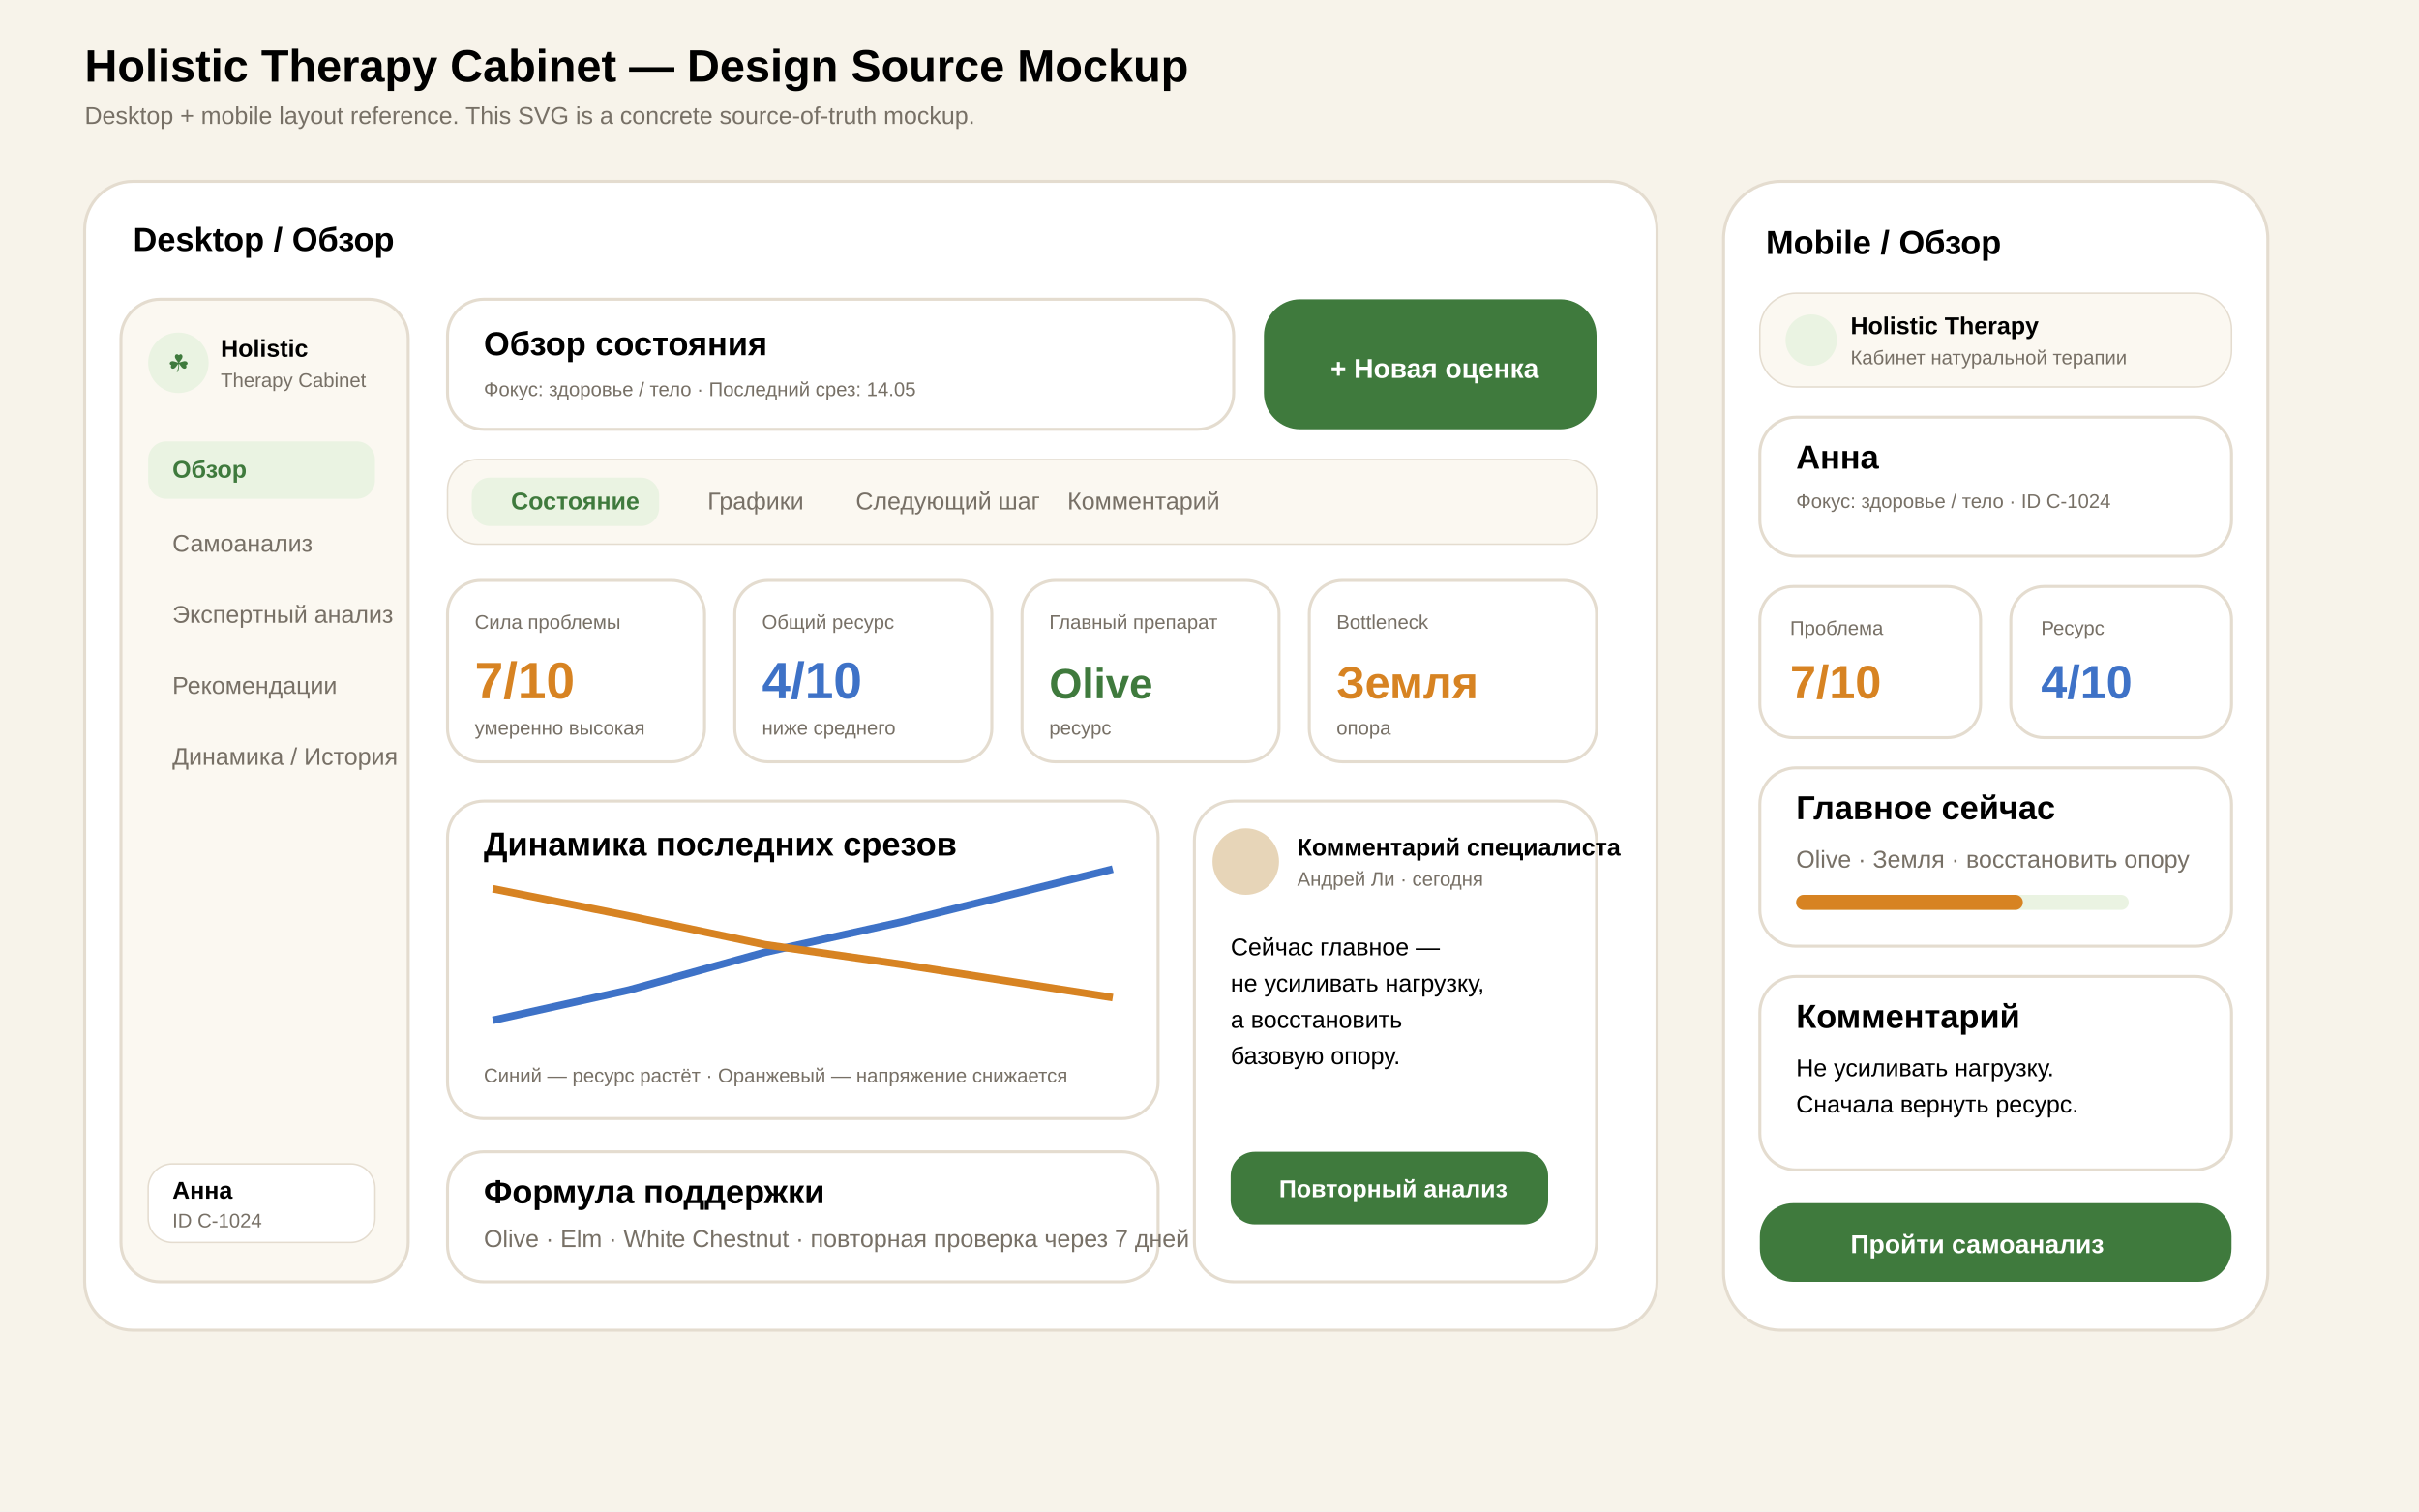
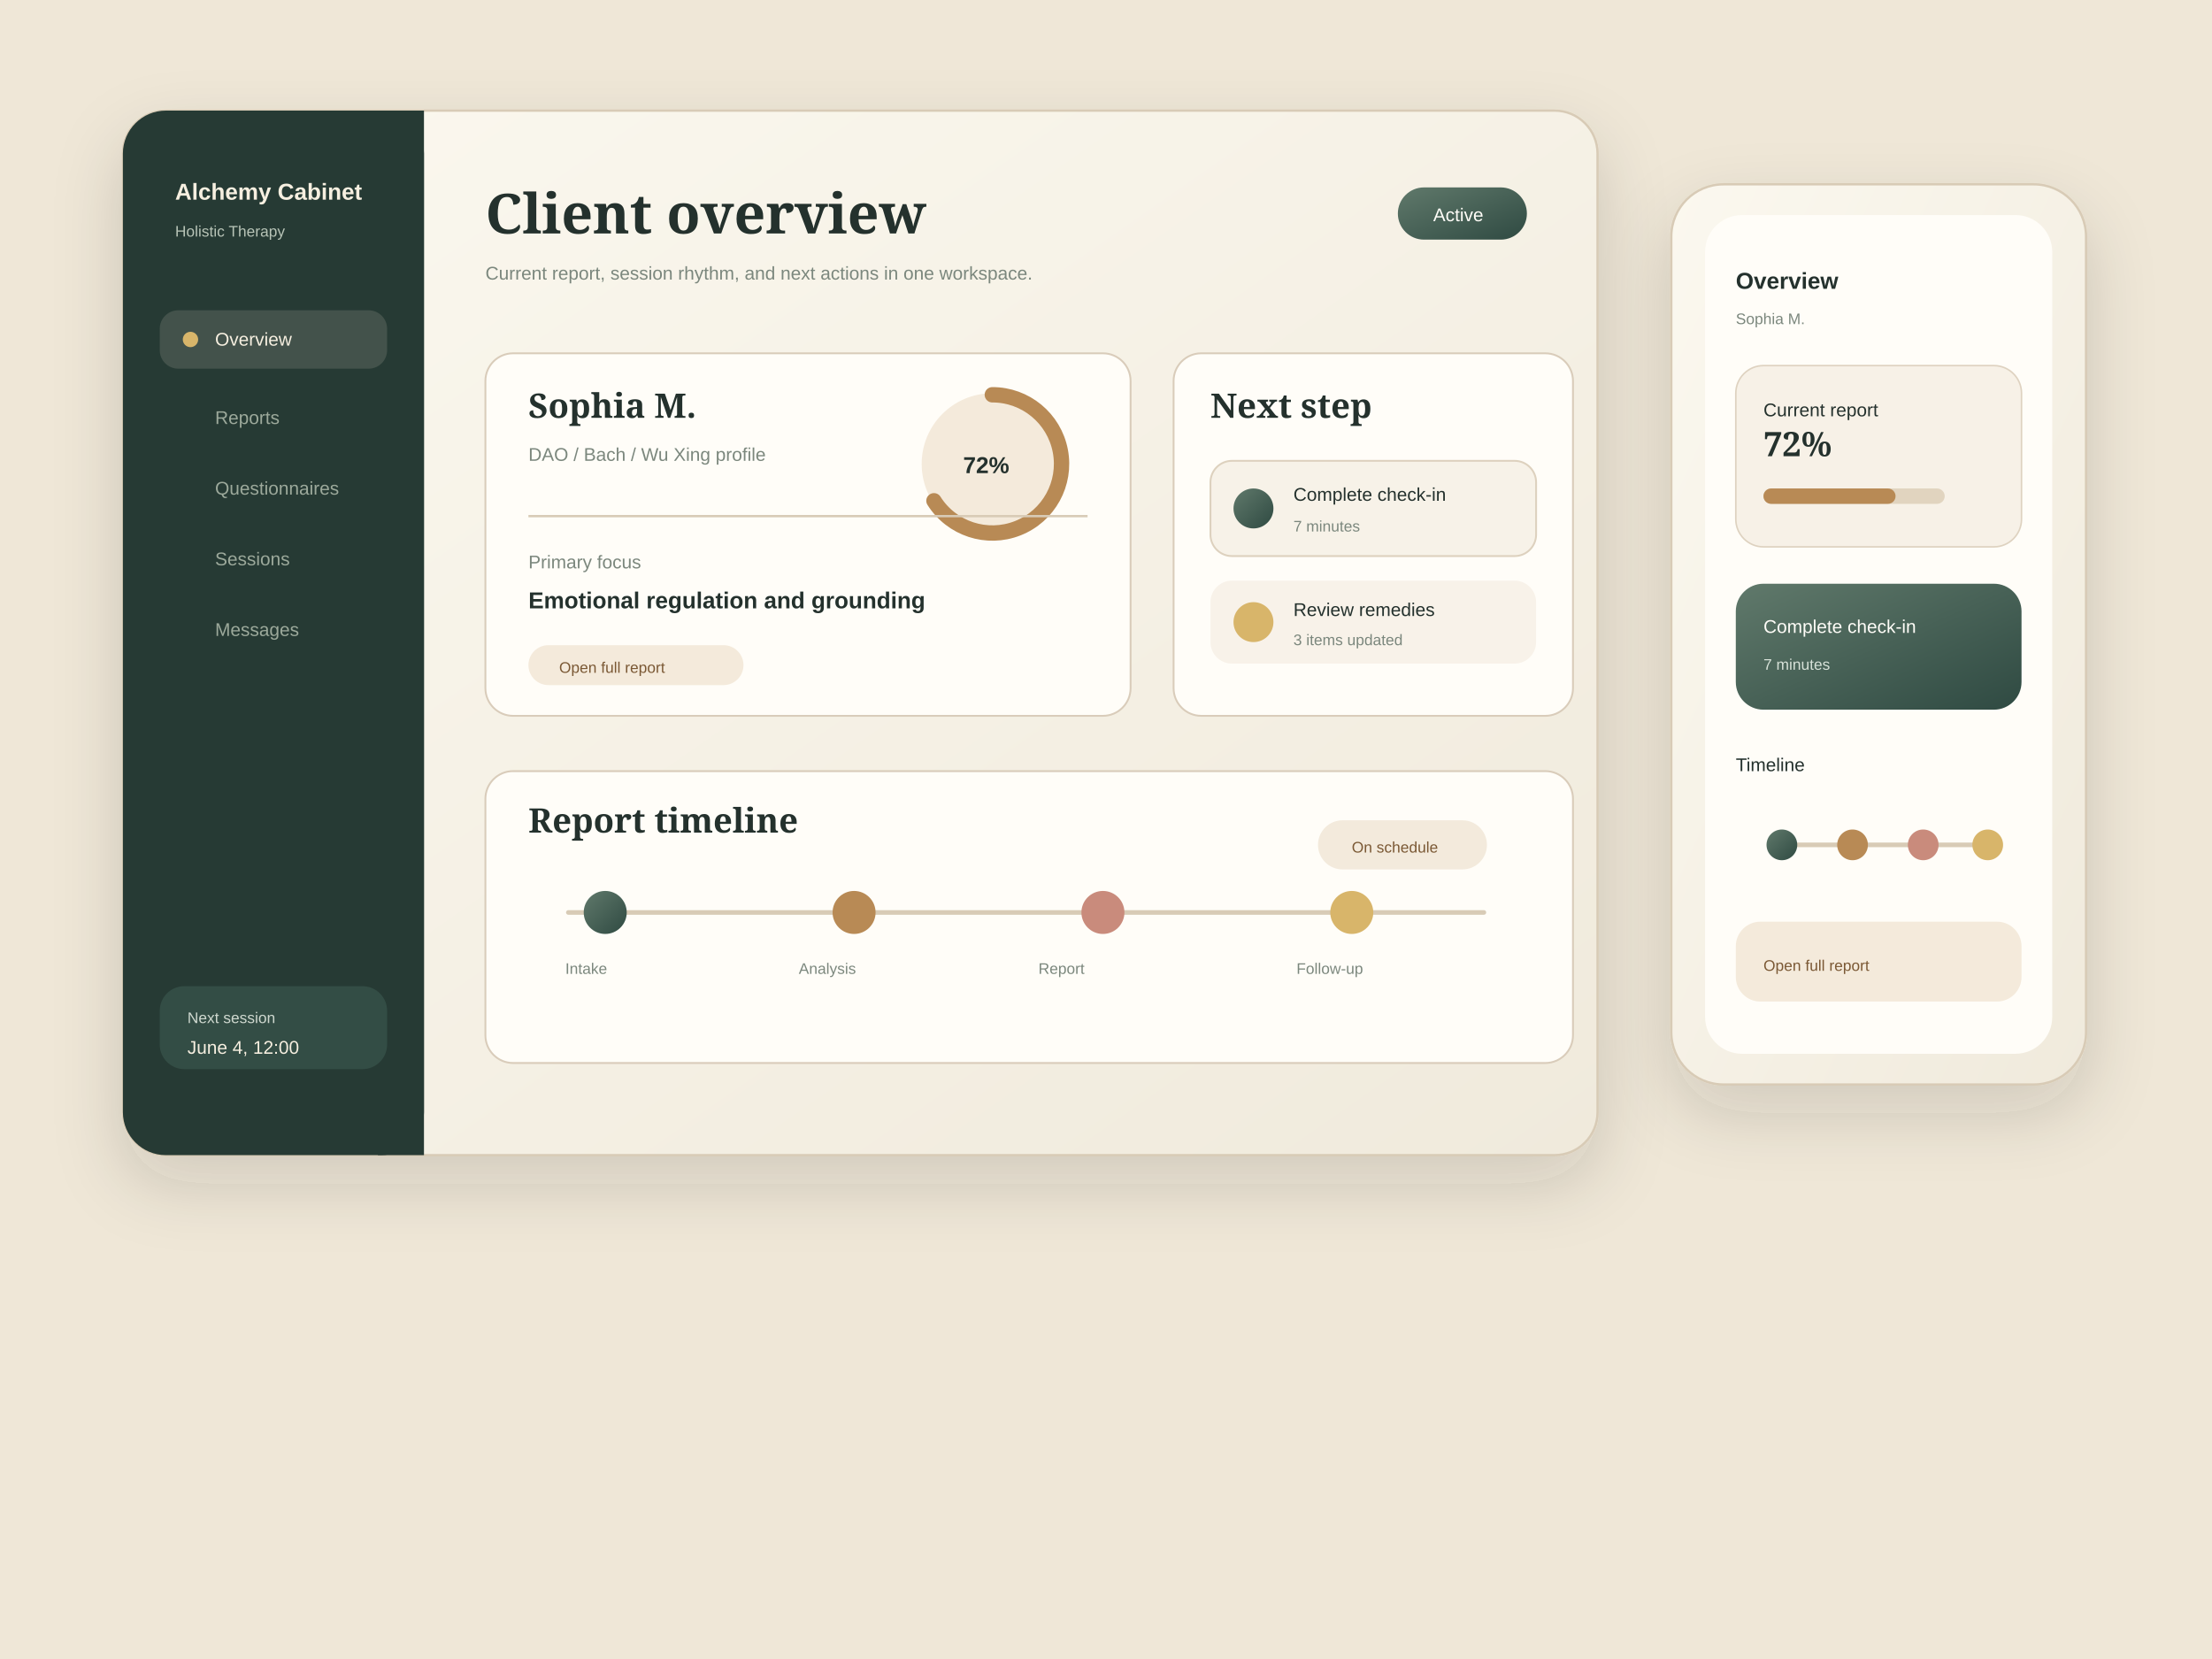
- <svg xmlns="http://www.w3.org/2000/svg" width="1600" height="1000" viewBox="0 0 1600 1000">
+ <svg xmlns="http://www.w3.org/2000/svg" width="1440" height="1080" viewBox="0 0 1440 1080" role="img" aria-labelledby="title desc">
  <defs>
+     <linearGradient id="paper" x1="0" y1="0" x2="1" y2="1">
+       <stop offset="0" stop-color="#fbf8ef" />
+       <stop offset="1" stop-color="#f0eadc" />
+     </linearGradient>
+     <linearGradient id="sage" x1="0" y1="0" x2="1" y2="1">
+       <stop offset="0" stop-color="#60796b" />
+       <stop offset="1" stop-color="#2f4a42" />
+     </linearGradient>
+     <filter id="shadow" x="-20%" y="-20%" width="140%" height="140%">
+       <feDropShadow dx="0" dy="18" stdDeviation="22" flood-color="#24382f" flood-opacity="0.16" />
+     </filter>
    <style>
-       .bg{fill:#F7F3EA}.card{fill:#fff;stroke:#E4DCCF;stroke-width:2}.soft{fill:#EAF3E2}.green{fill:#3F7A3D}.orange{fill:#D78322}.blue{fill:#3E72C7}.muted{fill:#777066}.text{fill:#1F1F1F}.title{font:700 30px Arial}.h2{font:700 22px Arial}.body{font:400 16px Arial}.small{font:400 13px Arial}.bold{font:700 16px Arial}.tiny{font:400 11px Arial}
+       .bg { fill: #efe7d7; }
+       .screen { fill: url(#paper); stroke: #d8cbb6; stroke-width: 1.5; filter: url(#shadow); }
+       .nav { fill: #263a34; }
+       .nav-muted { fill: #9ca99b; }
+       .ink { fill: #24312d; }
+       .muted { fill: #7b877d; }
+       .line { stroke: #d8cbb6; stroke-width: 1.5; }
+       .soft { fill: #f7f2e8; stroke: #ddd1be; stroke-width: 1.2; }
+       .panel { fill: #fffdf8; stroke: #d9ccba; stroke-width: 1.2; }
+       .accent { fill: #b88a55; }
+       .sage { fill: url(#sage); }
+       .rose { fill: #c98b7c; }
+       .gold { fill: #d8b56a; }
+       .text-xl { font: 700 36px Georgia, serif; letter-spacing: 0; }
+       .text-lg { font: 700 22px Georgia, serif; letter-spacing: 0; }
+       .text-md { font: 600 15px Arial, sans-serif; letter-spacing: 0; }
+       .text-sm { font: 500 12px Arial, sans-serif; letter-spacing: 0; }
+       .text-xs { font: 500 10px Arial, sans-serif; letter-spacing: 0; }
    </style>
  </defs>
-   <rect class="bg" width="1600" height="1000" />
-   <text x="56" y="54" class="title">Holistic Therapy Cabinet — Design Source Mockup</text>
-   <text x="56" y="82" class="body muted">Desktop + mobile layout reference. This SVG is a concrete source-of-truth mockup.</text>
-   <g transform="translate(56 120)">
-     <rect class="card" width="1040" height="760" rx="32" />
-     <text x="32" y="46" class="h2">Desktop / Обзор</text>
-     <rect x="24" y="78" width="190" height="650" rx="26" fill="#FBF8F1" stroke="#E4DCCF" stroke-width="2" />
-     <circle cx="62" cy="120" r="20" class="soft" />
-     <text x="55" y="126" class="bold green">☘</text>
-     <text x="90" y="116" class="bold">Holistic</text>
-     <text x="90" y="136" class="small muted">Therapy Cabinet</text>
-     <rect x="42" y="172" width="150" height="38" rx="12" class="soft" />
-     <text x="58" y="196" class="bold green">Обзор</text>
-     <text x="58" y="245" class="body muted">Самоанализ</text>
-     <text x="58" y="292" class="body muted">Экспертный анализ</text>
-     <text x="58" y="339" class="body muted">Рекомендации</text>
-     <text x="58" y="386" class="body muted">Динамика / История</text>
-     <rect x="42" y="650" width="150" height="52" rx="16" fill="#FFFFFF" stroke="#E4DCCF" />
-     <text x="58" y="673" class="bold">Анна</text>
-     <text x="58" y="692" class="small muted">ID C-1024</text>
-     <rect x="240" y="78" width="520" height="86" rx="24" class="card" />
-     <text x="264" y="115" class="h2">Обзор состояния</text>
-     <text x="264" y="142" class="small muted">Фокус: здоровье / тело · Последний срез: 14.05</text>
-     <rect x="780" y="78" width="220" height="86" rx="24" fill="#3F7A3D" />
-     <text x="824" y="130" font-family="Arial" font-size="18" font-weight="700" fill="#fff">+ Новая оценка</text>
-     <rect x="240" y="184" width="760" height="56" rx="20" fill="#FBF8F1" stroke="#E4DCCF" />
-     <rect x="256" y="196" width="124" height="32" rx="12" class="soft" />
-     <text x="282" y="217" class="bold green">Состояние</text>
-     <text x="412" y="217" class="body muted">Графики</text>
-     <text x="510" y="217" class="body muted">Следующий шаг</text>
-     <text x="650" y="217" class="body muted">Комментарий</text>
-     <g transform="translate(240 264)">
-       <rect class="card" width="170" height="120" rx="22" />
-       <text x="18" y="32" class="small muted">Сила проблемы</text>
-       <text x="18" y="78" font-family="Arial" font-size="34" font-weight="800" fill="#D78322">7/10</text>
-       <text x="18" y="102" class="small muted">умеренно высокая</text>
-       <rect x="190" class="card" width="170" height="120" rx="22" />
-       <text x="208" y="32" class="small muted">Общий ресурс</text>
-       <text x="208" y="78" font-family="Arial" font-size="34" font-weight="800" fill="#3E72C7">4/10</text>
-       <text x="208" y="102" class="small muted">ниже среднего</text>
-       <rect x="380" class="card" width="170" height="120" rx="22" />
-       <text x="398" y="32" class="small muted">Главный препарат</text>
-       <text x="398" y="78" font-family="Arial" font-size="28" font-weight="800" fill="#3F7A3D">Olive</text>
-       <text x="398" y="102" class="small muted">ресурс</text>
-       <rect x="570" class="card" width="190" height="120" rx="22" />
-       <text x="588" y="32" class="small muted">Bottleneck</text>
-       <text x="588" y="78" font-family="Arial" font-size="30" font-weight="800" fill="#D78322">Земля</text>
-       <text x="588" y="102" class="small muted">опора</text>
+   <rect class="bg" width="1440" height="1080" />
+   <g transform="translate(80 72)">
+     <rect class="screen" width="960" height="680" rx="28" />
+     <rect class="nav" x="0" y="0" width="196" height="680" rx="28" />
+     <rect class="nav" x="166" y="0" width="30" height="680" />
+     <text x="34" y="58" class="text-md" fill="#f6efe0">Alchemy Cabinet</text>
+     <text x="34" y="82" class="text-xs" fill="#b8c4b7">Holistic Therapy</text>
+     <rect x="24" y="130" width="148" height="38" rx="12" fill="#f5ead7" opacity="0.14" />
+     <circle cx="44" cy="149" r="5" fill="#d8b56a" />
+     <text x="60" y="153" class="text-sm" fill="#f6efe0">Overview</text>
+     <text x="60" y="204" class="text-sm nav-muted">Reports</text>
+     <text x="60" y="250" class="text-sm nav-muted">Questionnaires</text>
+     <text x="60" y="296" class="text-sm nav-muted">Sessions</text>
+     <text x="60" y="342" class="text-sm nav-muted">Messages</text>
+     <rect x="24" y="570" width="148" height="54" rx="16" fill="#334d45" />
+     <text x="42" y="594" class="text-xs" fill="#cfd8cf">Next session</text>
+     <text x="42" y="614" class="text-sm" fill="#f6efe0">June 4, 12:00</text>
+     <g transform="translate(236 46)">
+       <text x="0" y="34" class="text-xl ink">Client overview</text>
+       <text x="0" y="64" class="text-sm muted">Current report, session rhythm, and next actions in one workspace.</text>
+       <rect x="594" y="4" width="84" height="34" rx="17" class="sage" />
+       <text x="617" y="26" class="text-sm" fill="#fffdf8">Active</text>
+       <g transform="translate(0 112)">
+         <rect class="panel" width="420" height="236" rx="18" />
+         <text x="28" y="42" class="text-lg ink">Sophia M.</text>
+         <text x="28" y="70" class="text-sm muted">DAO / Bach / Wu Xing profile</text>
+         <circle cx="330" cy="72" r="46" fill="#f4eadb" />
+         <path d="M330 27 A45 45 0 1 1 292 96" fill="none" stroke="#b88a55" stroke-width="10" stroke-linecap="round" />
+         <text x="311" y="78" class="text-md ink">72%</text>
+         <line x1="28" y1="106" x2="392" y2="106" class="line" />
+         <text x="28" y="140" class="text-sm muted">Primary focus</text>
+         <text x="28" y="166" class="text-md ink">Emotional regulation and grounding</text>
+         <rect x="28" y="190" width="140" height="26" rx="13" fill="#f4eadb" />
+         <text x="48" y="208" class="text-xs" fill="#7a5834">Open full report</text>
+       </g>
+       <g transform="translate(448 112)">
+         <rect class="panel" width="260" height="236" rx="18" />
+         <text x="24" y="42" class="text-lg ink">Next step</text>
+         <rect x="24" y="70" width="212" height="62" rx="14" class="soft" />
+         <circle cx="52" cy="101" r="13" class="sage" />
+         <text x="78" y="96" class="text-sm ink">Complete check-in</text>
+         <text x="78" y="116" class="text-xs muted">7 minutes</text>
+         <rect x="24" y="148" width="212" height="54" rx="14" fill="#f8f2e9" />
+         <circle cx="52" cy="175" r="13" class="gold" />
+         <text x="78" y="171" class="text-sm ink">Review remedies</text>
+         <text x="78" y="190" class="text-xs muted">3 items updated</text>
+       </g>
+       <g transform="translate(0 384)">
+         <rect class="panel" width="708" height="190" rx="18" />
+         <text x="28" y="40" class="text-lg ink">Report timeline</text>
+         <line x1="54" y1="92" x2="650" y2="92" stroke="#d8cbb6" stroke-width="3" stroke-linecap="round" />
+         <circle cx="78" cy="92" r="14" class="sage" />
+         <circle cx="240" cy="92" r="14" class="accent" />
+         <circle cx="402" cy="92" r="14" class="rose" />
+         <circle cx="564" cy="92" r="14" class="gold" />
+         <text x="52" y="132" class="text-xs muted">Intake</text>
+         <text x="204" y="132" class="text-xs muted">Analysis</text>
+         <text x="360" y="132" class="text-xs muted">Report</text>
+         <text x="528" y="132" class="text-xs muted">Follow-up</text>
+         <rect x="542" y="32" width="110" height="32" rx="16" fill="#f3eadc" />
+         <text x="564" y="53" class="text-xs" fill="#7a5834">On schedule</text>
+       </g>
    </g>
-     <rect x="240" y="410" width="470" height="210" rx="24" class="card" />
-     <text x="264" y="446" class="h2">Динамика последних срезов</text>
-     <polyline points="270,555 360,535 450,510 540,490 680,455" fill="none" stroke="#3E72C7" stroke-width="5" />
-     <polyline points="270,468 360,486 450,505 540,518 680,540" fill="none" stroke="#D78322" stroke-width="5" />
-     <text x="264" y="596" class="small muted">Синий — ресурс растёт · Оранжевый — напряжение снижается</text>
-     <rect x="240" y="642" width="470" height="86" rx="24" class="card" />
-     <text x="264" y="676" class="h2">Формула поддержки</text>
-     <text x="264" y="705" class="body muted">Olive · Elm · White Chestnut · повторная проверка через 7 дней</text>
-     <rect x="734" y="410" width="266" height="318" rx="26" class="card" />
-     <circle cx="768" cy="450" r="22" fill="#E7D5B8" />
-     <text x="802" y="446" class="bold">Комментарий специалиста</text>
-     <text x="802" y="466" class="small muted">Андрей Ли · сегодня</text>
-     <text x="758" y="512" class="body">Сейчас главное —</text>
-     <text x="758" y="536" class="body">не усиливать нагрузку,</text>
-     <text x="758" y="560" class="body">а восстановить</text>
-     <text x="758" y="584" class="body">базовую опору.</text>
-     <rect x="758" y="642" width="210" height="48" rx="16" class="green" />
-     <text x="790" y="672" font-family="Arial" font-size="16" font-weight="700" fill="#fff">Повторный анализ</text>
  </g>
-   <g transform="translate(1140 120)">
-     <rect class="card" width="360" height="760" rx="38" />
-     <text x="28" y="48" class="h2">Mobile / Обзор</text>
-     <rect x="24" y="74" width="312" height="62" rx="24" fill="#FBF8F1" stroke="#E4DCCF" />
-     <circle cx="58" cy="105" r="17" class="soft" />
-     <text x="84" y="101" class="bold">Holistic Therapy</text>
-     <text x="84" y="121" class="small muted">Кабинет натуральной терапии</text>
-     <rect x="24" y="156" width="312" height="92" rx="24" class="card" />
-     <text x="48" y="190" class="h2">Анна</text>
-     <text x="48" y="216" class="small muted">Фокус: здоровье / тело · ID C-1024</text>
-     <rect x="24" y="268" width="146" height="100" rx="22" class="card" />
-     <text x="44" y="300" class="small muted">Проблема</text>
-     <text x="44" y="342" font-family="Arial" font-size="31" font-weight="800" fill="#D78322">7/10</text>
-     <rect x="190" y="268" width="146" height="100" rx="22" class="card" />
-     <text x="210" y="300" class="small muted">Ресурс</text>
-     <text x="210" y="342" font-family="Arial" font-size="31" font-weight="800" fill="#3E72C7">4/10</text>
-     <rect x="24" y="388" width="312" height="118" rx="24" class="card" />
-     <text x="48" y="422" class="h2">Главное сейчас</text>
-     <text x="48" y="454" class="body muted">Olive · Земля · восстановить опору</text>
-     <rect x="48" y="472" width="220" height="10" rx="5" fill="#EAF3E2" />
-     <rect x="48" y="472" width="150" height="10" rx="5" class="orange" />
-     <rect x="24" y="526" width="312" height="128" rx="24" class="card" />
-     <text x="48" y="560" class="h2">Комментарий</text>
-     <text x="48" y="592" class="body">Не усиливать нагрузку.</text>
-     <text x="48" y="616" class="body">Сначала вернуть ресурс.</text>
-     <rect x="24" y="676" width="312" height="52" rx="22" class="green" />
-     <text x="84" y="709" font-family="Arial" font-size="17" font-weight="700" fill="#fff">Пройти самоанализ</text>
+   <g transform="translate(1088 120)">
+     <rect class="screen" width="270" height="586" rx="34" />
+     <rect x="22" y="20" width="226" height="546" rx="24" fill="#fffdf8" />
+     <text x="42" y="68" class="text-md ink">Overview</text>
+     <text x="42" y="91" class="text-xs muted">Sophia M.</text>
+     <rect x="42" y="118" width="186" height="118" rx="18" fill="#f7f1e7" stroke="#ded2c0" />
+     <text x="60" y="151" class="text-sm ink">Current report</text>
+     <text x="60" y="177" class="text-lg ink">72%</text>
+     <rect x="60" y="198" width="118" height="10" rx="5" fill="#e1d4bf" />
+     <rect x="60" y="198" width="86" height="10" rx="5" class="accent" />
+     <rect x="42" y="260" width="186" height="82" rx="18" class="sage" />
+     <text x="60" y="292" class="text-sm" fill="#fffdf8">Complete check-in</text>
+     <text x="60" y="316" class="text-xs" fill="#d7e1d8">7 minutes</text>
+     <text x="42" y="382" class="text-sm ink">Timeline</text>
+     <line x1="66" y1="430" x2="206" y2="430" stroke="#d8cbb6" stroke-width="3" stroke-linecap="round" />
+     <circle cx="72" cy="430" r="10" class="sage" />
+     <circle cx="118" cy="430" r="10" class="accent" />
+     <circle cx="164" cy="430" r="10" class="rose" />
+     <circle cx="206" cy="430" r="10" class="gold" />
+     <rect x="42" y="480" width="186" height="52" rx="16" fill="#f4eadb" />
+     <text x="60" y="512" class="text-xs" fill="#7a5834">Open full report</text>
  </g>
</svg>
